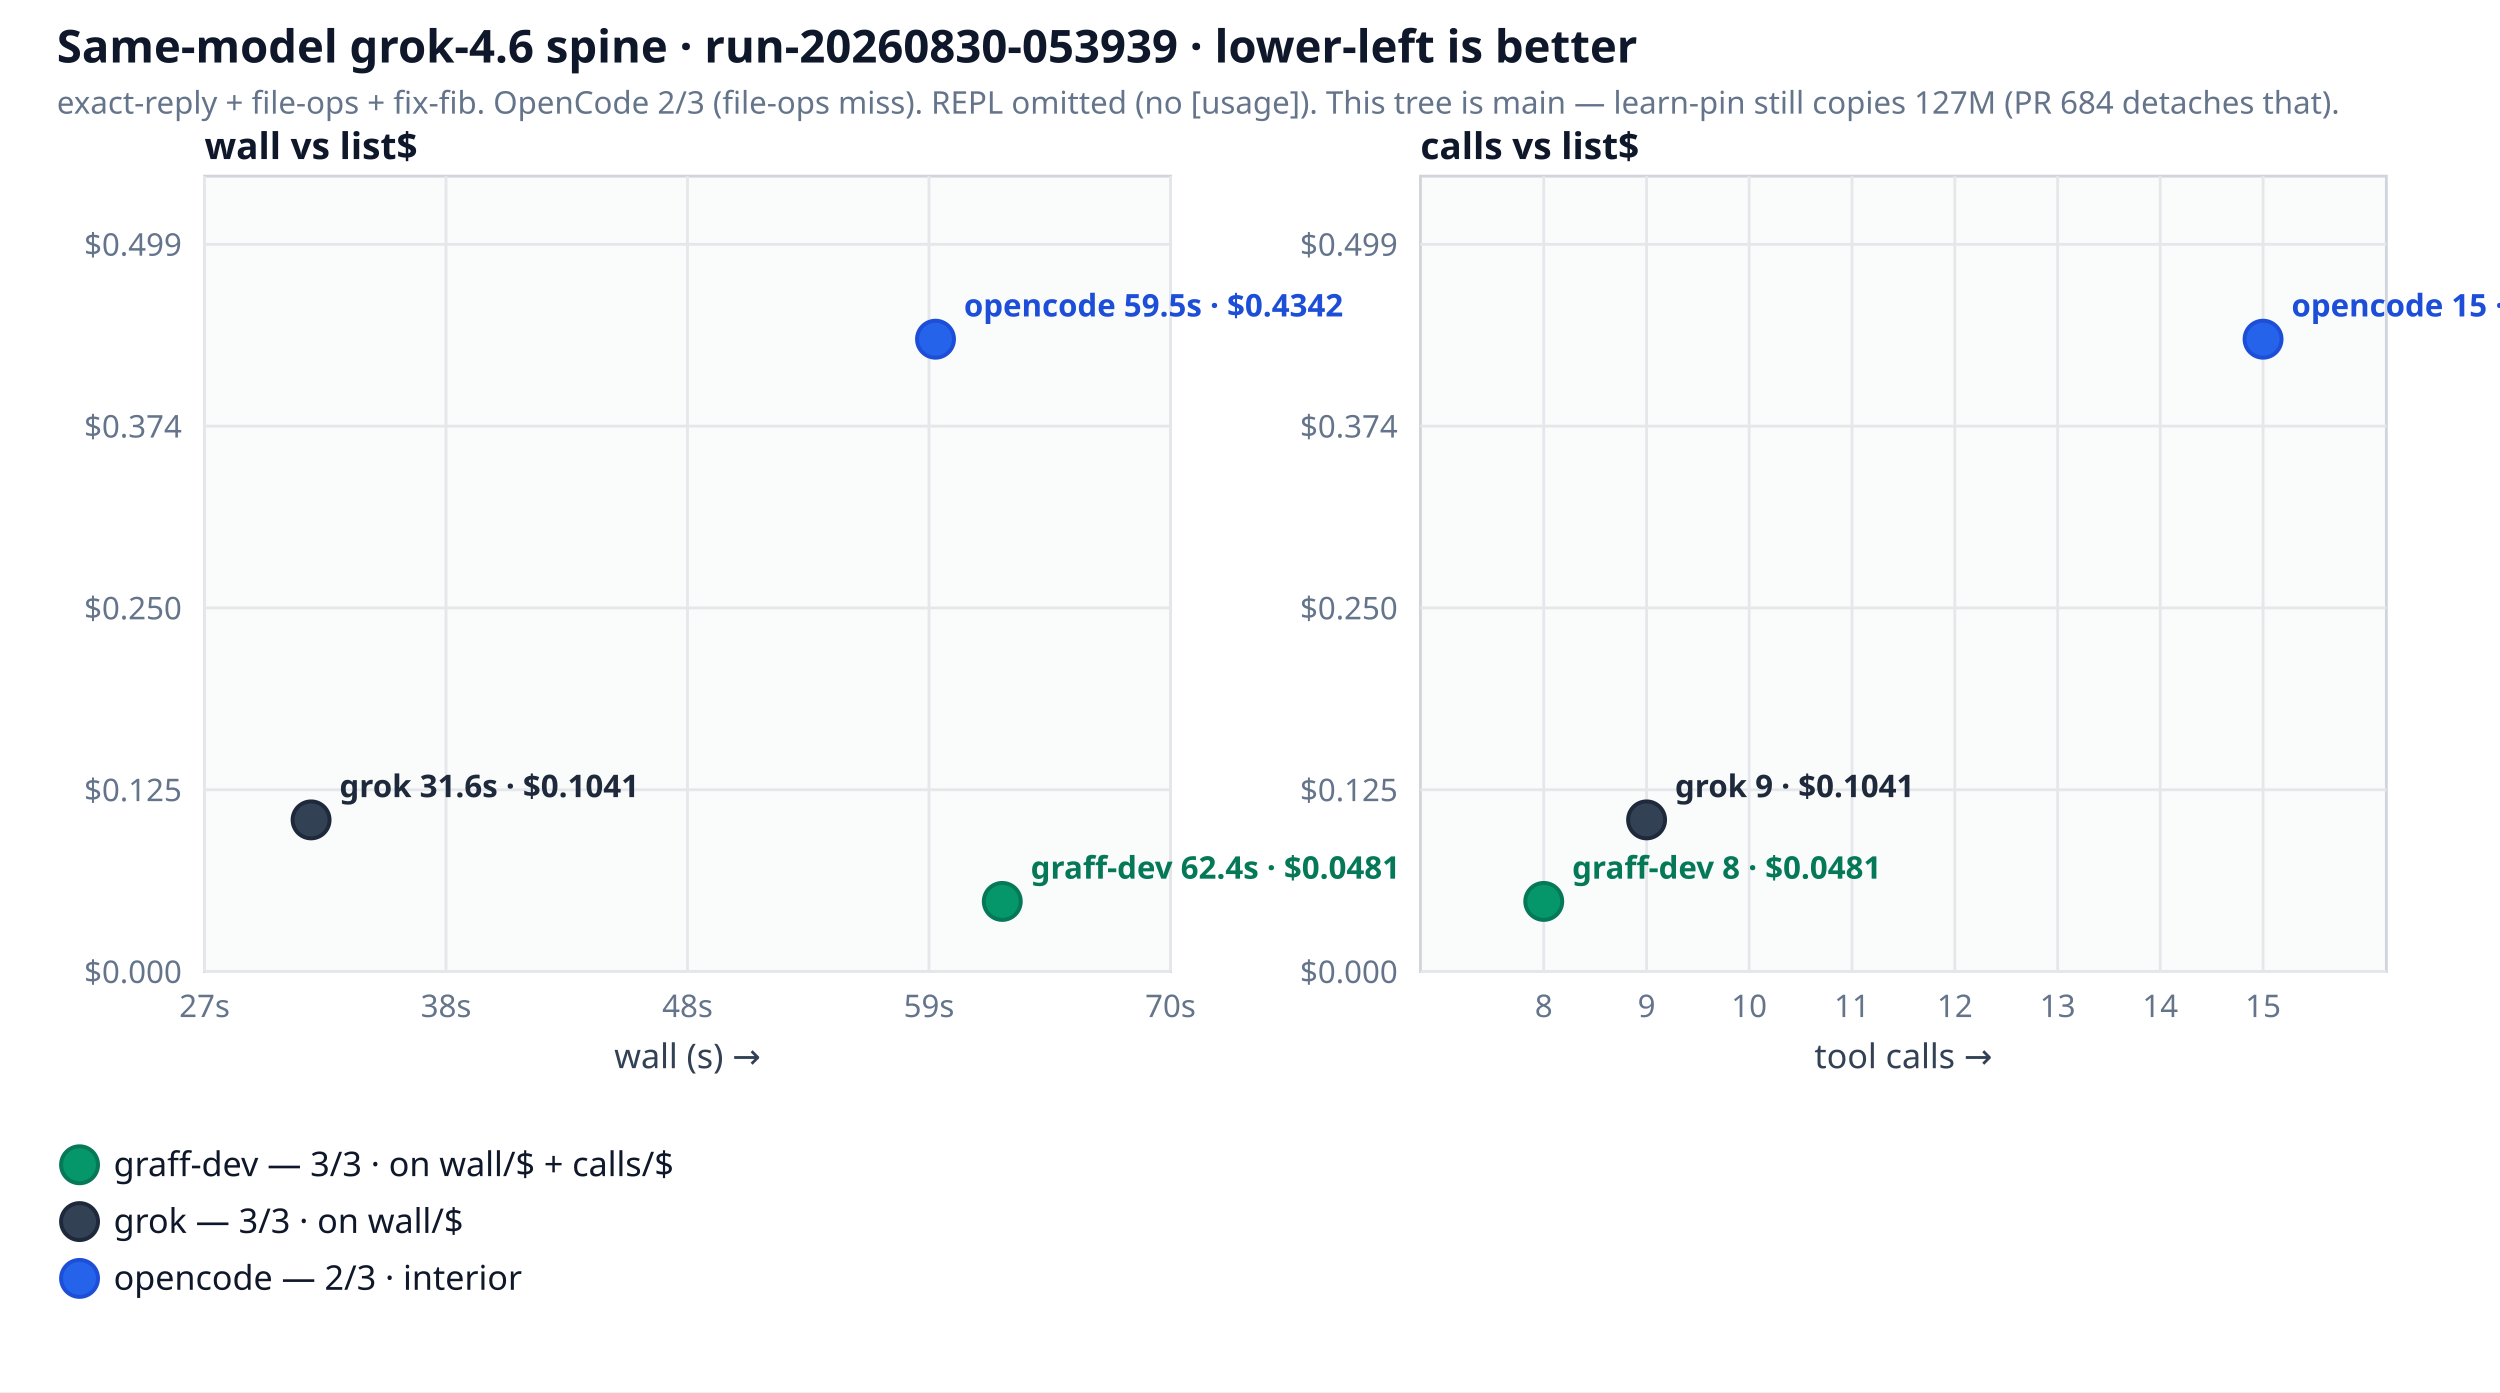
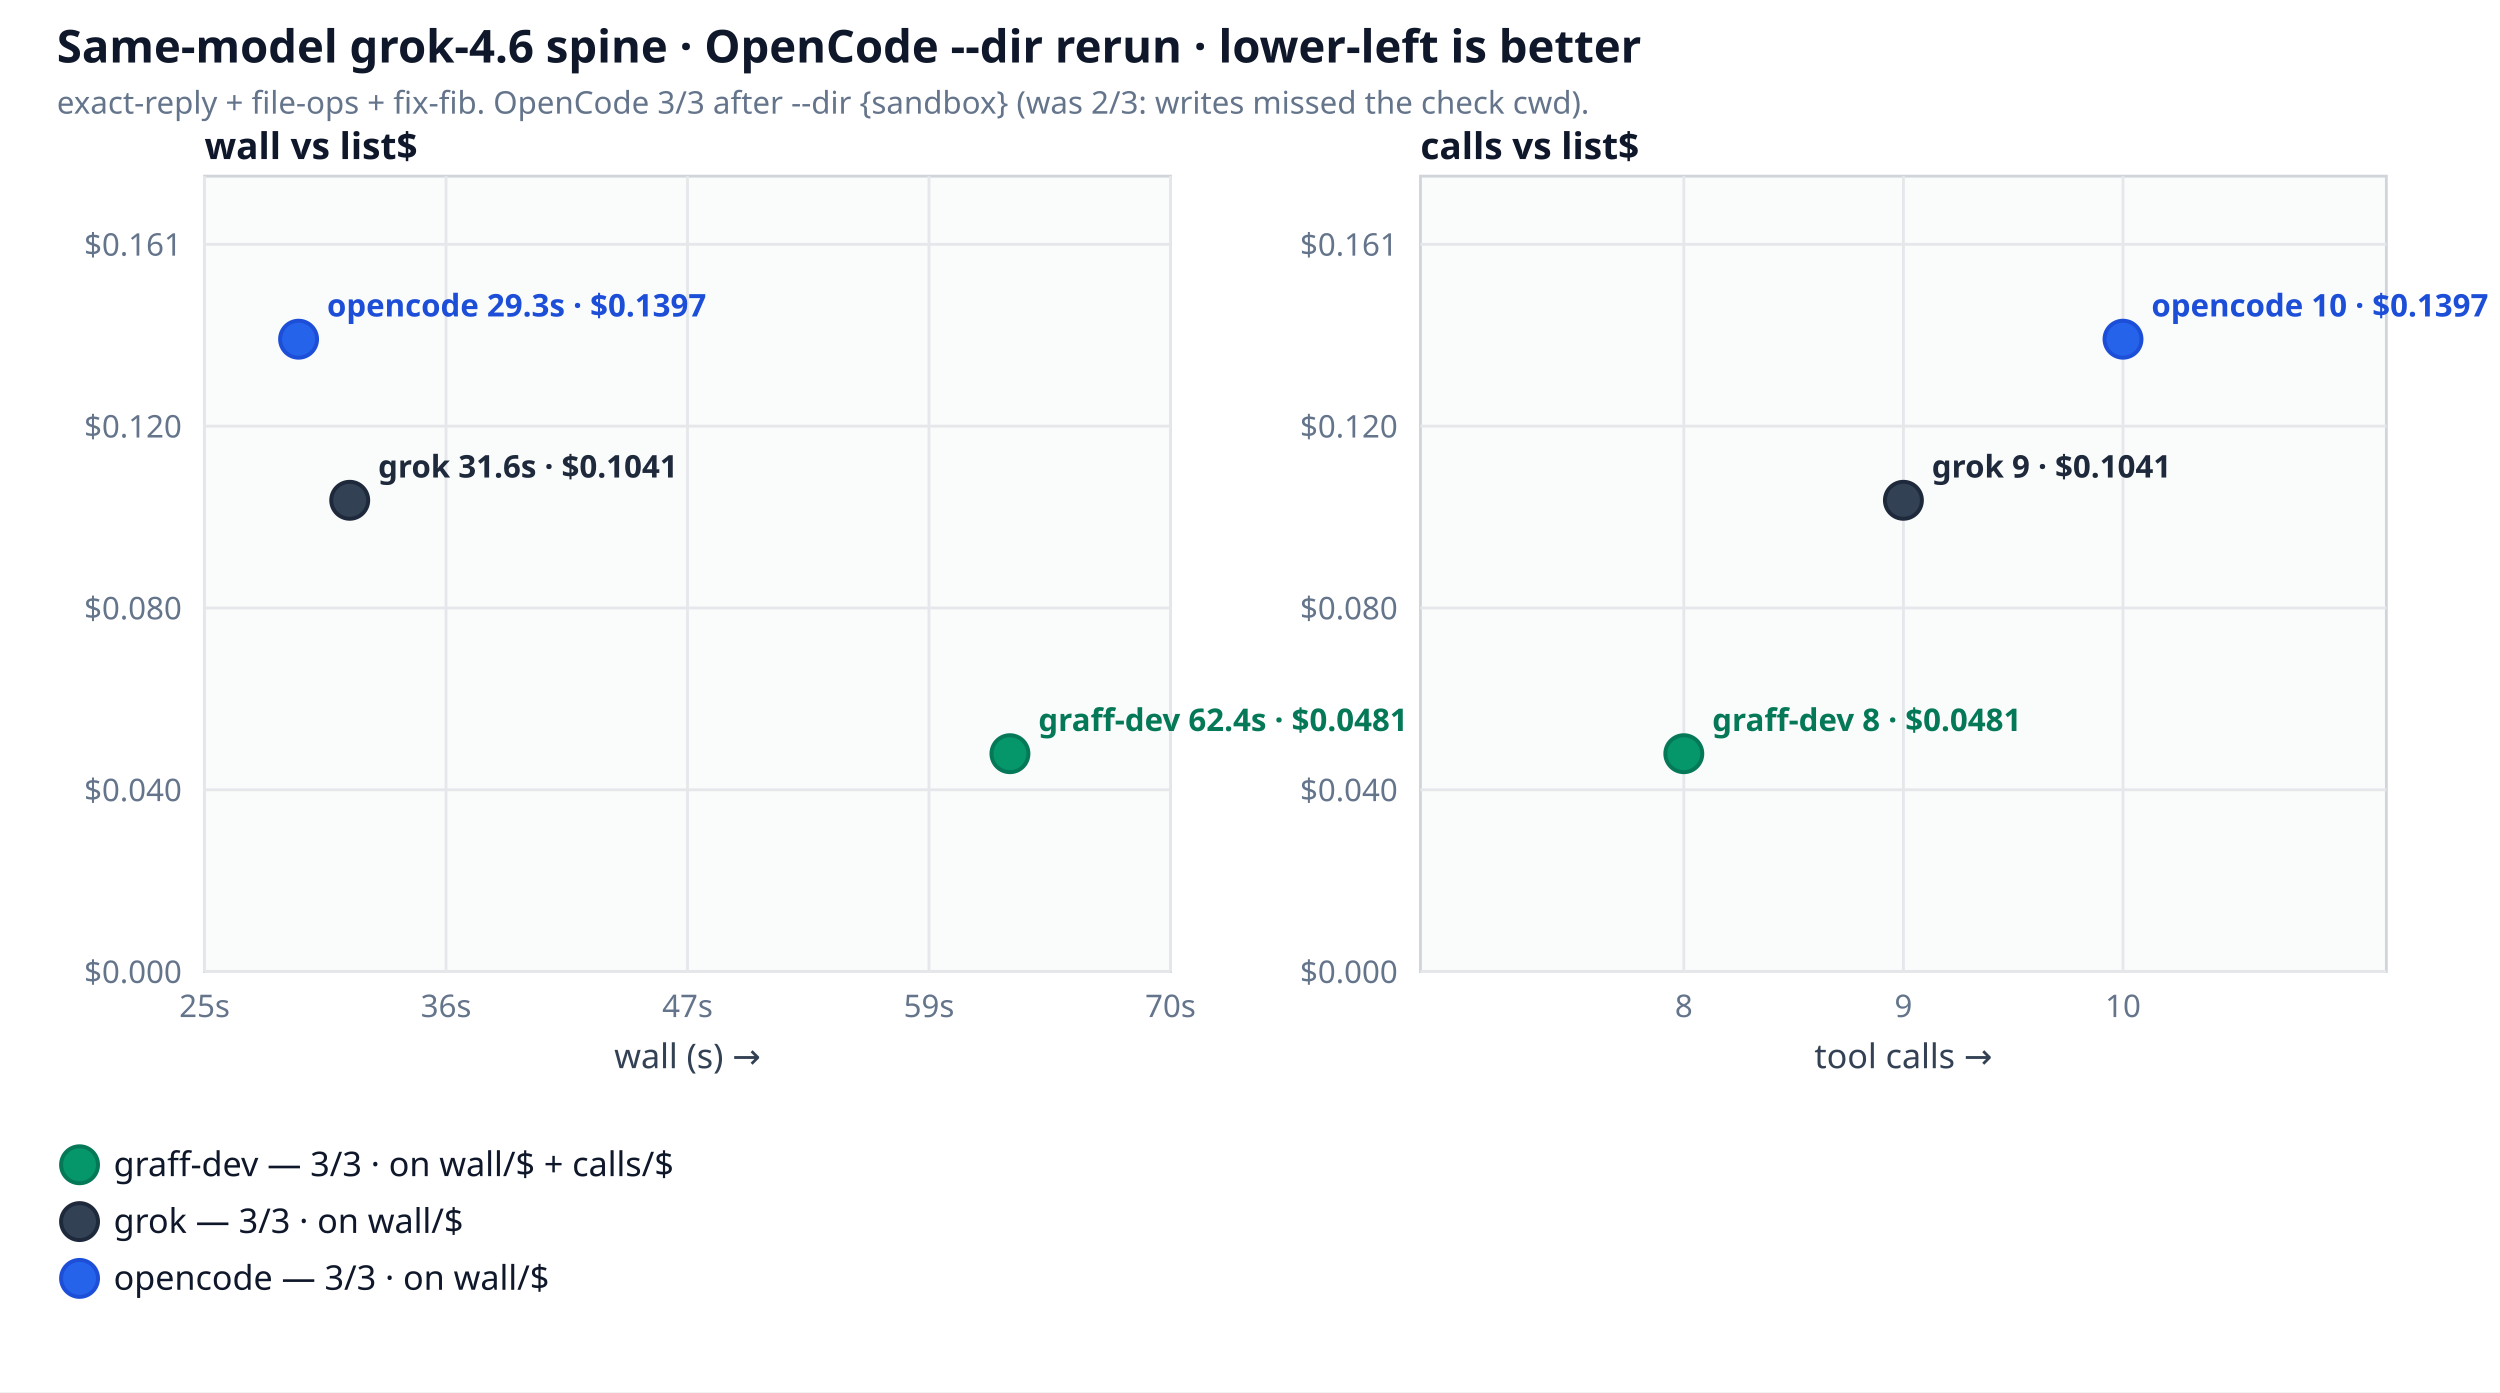
<svg xmlns="http://www.w3.org/2000/svg" viewBox="0 0 880 490" width="880" height="490" role="img">
  <rect width="880" height="490" fill="#ffffff" />
-   <text x="20" y="22" font-size="16" font-weight="700" fill="#0f172a" font-family="ui-sans-serif, system-ui, sans-serif">Same-model grok-4.6 spine · run-20260830-053939 · lower-left is better</text>
-   <text x="20" y="40" font-size="11" fill="#64748b" font-family="ui-sans-serif, system-ui, sans-serif">exact-reply + file-ops + fix-fib. OpenCode 2/3 (file-ops miss). REPL omitted (no [usage]). This tree is main — learn-pin still copies 127M (PR 684 detaches that).</text>
+   <text x="20" y="22" font-size="16" font-weight="700" fill="#0f172a" font-family="ui-sans-serif, system-ui, sans-serif">Same-model grok-4.6 spine · OpenCode --dir rerun · lower-left is better</text>
+   <text x="20" y="40" font-size="11" fill="#64748b" font-family="ui-sans-serif, system-ui, sans-serif">exact-reply + file-ops + fix-fib. OpenCode 3/3 after --dir {sandbox} (was 2/3: writes missed the check cwd).</text>
  <rect x="72" y="62" width="340" height="280" fill="#fafcfb" stroke="#d1d5db" />
  <rect x="500" y="62" width="340" height="280" fill="#fafcfb" stroke="#d1d5db" />
  <text x="72" y="56" font-size="13" font-weight="600" fill="#0f172a" font-family="ui-sans-serif, system-ui, sans-serif">wall vs list$</text>
  <text x="500" y="56" font-size="13" font-weight="600" fill="#0f172a" font-family="ui-sans-serif, system-ui, sans-serif">calls vs list$</text>
  <text x="242" y="376" text-anchor="middle" font-size="12" fill="#334155" font-family="ui-sans-serif, system-ui, sans-serif">wall (s) →</text>
  <text x="670" y="376" text-anchor="middle" font-size="12" fill="#334155" font-family="ui-sans-serif, system-ui, sans-serif">tool calls →</text>
  <line x1="72" y1="342.0" x2="412" y2="342.0" stroke="#e5e7eb" />
  <line x1="500" y1="342.0" x2="840" y2="342.0" stroke="#e5e7eb" />
  <text x="64" y="346.0" text-anchor="end" font-size="11" fill="#64748b" font-family="ui-sans-serif, system-ui, sans-serif">$0.000</text>
  <text x="492" y="346.0" text-anchor="end" font-size="11" fill="#64748b" font-family="ui-sans-serif, system-ui, sans-serif">$0.000</text>
  <line x1="72" y1="278.0" x2="412" y2="278.0" stroke="#e5e7eb" />
  <line x1="500" y1="278.0" x2="840" y2="278.0" stroke="#e5e7eb" />
-   <text x="64" y="282.0" text-anchor="end" font-size="11" fill="#64748b" font-family="ui-sans-serif, system-ui, sans-serif">$0.125</text>
-   <text x="492" y="282.0" text-anchor="end" font-size="11" fill="#64748b" font-family="ui-sans-serif, system-ui, sans-serif">$0.125</text>
+   <text x="64" y="282.0" text-anchor="end" font-size="11" fill="#64748b" font-family="ui-sans-serif, system-ui, sans-serif">$0.040</text>
+   <text x="492" y="282.0" text-anchor="end" font-size="11" fill="#64748b" font-family="ui-sans-serif, system-ui, sans-serif">$0.040</text>
  <line x1="72" y1="214.0" x2="412" y2="214.0" stroke="#e5e7eb" />
  <line x1="500" y1="214.0" x2="840" y2="214.0" stroke="#e5e7eb" />
-   <text x="64" y="218.0" text-anchor="end" font-size="11" fill="#64748b" font-family="ui-sans-serif, system-ui, sans-serif">$0.250</text>
-   <text x="492" y="218.0" text-anchor="end" font-size="11" fill="#64748b" font-family="ui-sans-serif, system-ui, sans-serif">$0.250</text>
+   <text x="64" y="218.0" text-anchor="end" font-size="11" fill="#64748b" font-family="ui-sans-serif, system-ui, sans-serif">$0.080</text>
+   <text x="492" y="218.0" text-anchor="end" font-size="11" fill="#64748b" font-family="ui-sans-serif, system-ui, sans-serif">$0.080</text>
  <line x1="72" y1="150.0" x2="412" y2="150.0" stroke="#e5e7eb" />
  <line x1="500" y1="150.0" x2="840" y2="150.0" stroke="#e5e7eb" />
-   <text x="64" y="154.0" text-anchor="end" font-size="11" fill="#64748b" font-family="ui-sans-serif, system-ui, sans-serif">$0.374</text>
-   <text x="492" y="154.0" text-anchor="end" font-size="11" fill="#64748b" font-family="ui-sans-serif, system-ui, sans-serif">$0.374</text>
+   <text x="64" y="154.0" text-anchor="end" font-size="11" fill="#64748b" font-family="ui-sans-serif, system-ui, sans-serif">$0.120</text>
+   <text x="492" y="154.0" text-anchor="end" font-size="11" fill="#64748b" font-family="ui-sans-serif, system-ui, sans-serif">$0.120</text>
  <line x1="72" y1="86.0" x2="412" y2="86.0" stroke="#e5e7eb" />
  <line x1="500" y1="86.0" x2="840" y2="86.0" stroke="#e5e7eb" />
-   <text x="64" y="90.0" text-anchor="end" font-size="11" fill="#64748b" font-family="ui-sans-serif, system-ui, sans-serif">$0.499</text>
-   <text x="492" y="90.0" text-anchor="end" font-size="11" fill="#64748b" font-family="ui-sans-serif, system-ui, sans-serif">$0.499</text>
+   <text x="64" y="90.0" text-anchor="end" font-size="11" fill="#64748b" font-family="ui-sans-serif, system-ui, sans-serif">$0.161</text>
+   <text x="492" y="90.0" text-anchor="end" font-size="11" fill="#64748b" font-family="ui-sans-serif, system-ui, sans-serif">$0.161</text>
  <line x1="72.0" y1="62" x2="72.0" y2="342" stroke="#e5e7eb" />
-   <text x="72.0" y="358" text-anchor="middle" font-size="11" fill="#64748b" font-family="ui-sans-serif, system-ui, sans-serif">27s</text>
+   <text x="72.0" y="358" text-anchor="middle" font-size="11" fill="#64748b" font-family="ui-sans-serif, system-ui, sans-serif">25s</text>
  <line x1="157.0" y1="62" x2="157.0" y2="342" stroke="#e5e7eb" />
-   <text x="157.0" y="358" text-anchor="middle" font-size="11" fill="#64748b" font-family="ui-sans-serif, system-ui, sans-serif">38s</text>
+   <text x="157.0" y="358" text-anchor="middle" font-size="11" fill="#64748b" font-family="ui-sans-serif, system-ui, sans-serif">36s</text>
  <line x1="242.0" y1="62" x2="242.0" y2="342" stroke="#e5e7eb" />
-   <text x="242.0" y="358" text-anchor="middle" font-size="11" fill="#64748b" font-family="ui-sans-serif, system-ui, sans-serif">48s</text>
+   <text x="242.0" y="358" text-anchor="middle" font-size="11" fill="#64748b" font-family="ui-sans-serif, system-ui, sans-serif">47s</text>
  <line x1="327.0" y1="62" x2="327.0" y2="342" stroke="#e5e7eb" />
  <text x="327.0" y="358" text-anchor="middle" font-size="11" fill="#64748b" font-family="ui-sans-serif, system-ui, sans-serif">59s</text>
  <line x1="412.0" y1="62" x2="412.0" y2="342" stroke="#e5e7eb" />
  <text x="412.0" y="358" text-anchor="middle" font-size="11" fill="#64748b" font-family="ui-sans-serif, system-ui, sans-serif">70s</text>
-   <line x1="543.4" y1="62" x2="543.4" y2="342" stroke="#e5e7eb" />
-   <text x="543.4" y="358" text-anchor="middle" font-size="11" fill="#64748b" font-family="ui-sans-serif, system-ui, sans-serif">8</text>
-   <line x1="579.6" y1="62" x2="579.6" y2="342" stroke="#e5e7eb" />
-   <text x="579.6" y="358" text-anchor="middle" font-size="11" fill="#64748b" font-family="ui-sans-serif, system-ui, sans-serif">9</text>
-   <line x1="615.7" y1="62" x2="615.7" y2="342" stroke="#e5e7eb" />
-   <text x="615.7" y="358" text-anchor="middle" font-size="11" fill="#64748b" font-family="ui-sans-serif, system-ui, sans-serif">10</text>
-   <line x1="651.9" y1="62" x2="651.9" y2="342" stroke="#e5e7eb" />
-   <text x="651.9" y="358" text-anchor="middle" font-size="11" fill="#64748b" font-family="ui-sans-serif, system-ui, sans-serif">11</text>
-   <line x1="688.1" y1="62" x2="688.1" y2="342" stroke="#e5e7eb" />
-   <text x="688.1" y="358" text-anchor="middle" font-size="11" fill="#64748b" font-family="ui-sans-serif, system-ui, sans-serif">12</text>
-   <line x1="724.3" y1="62" x2="724.3" y2="342" stroke="#e5e7eb" />
-   <text x="724.3" y="358" text-anchor="middle" font-size="11" fill="#64748b" font-family="ui-sans-serif, system-ui, sans-serif">13</text>
-   <line x1="760.4" y1="62" x2="760.4" y2="342" stroke="#e5e7eb" />
-   <text x="760.4" y="358" text-anchor="middle" font-size="11" fill="#64748b" font-family="ui-sans-serif, system-ui, sans-serif">14</text>
-   <line x1="796.6" y1="62" x2="796.6" y2="342" stroke="#e5e7eb" />
-   <text x="796.6" y="358" text-anchor="middle" font-size="11" fill="#64748b" font-family="ui-sans-serif, system-ui, sans-serif">15</text>
-   <circle cx="352.8" cy="317.3" r="6.5" fill="#059669" stroke="#047857" stroke-width="1.4" />
-   <text x="362.8" y="309.3" font-size="11" font-weight="600" fill="#047857" font-family="ui-sans-serif, system-ui, sans-serif">graff-dev  62.4s · $0.0481</text>
-   <circle cx="543.4" cy="317.3" r="6.5" fill="#059669" stroke="#047857" stroke-width="1.4" />
-   <text x="553.4" y="309.3" font-size="11" font-weight="600" fill="#047857" font-family="ui-sans-serif, system-ui, sans-serif">graff-dev  8 · $0.0481</text>
+   <line x1="592.7" y1="62" x2="592.7" y2="342" stroke="#e5e7eb" />
+   <text x="592.7" y="358" text-anchor="middle" font-size="11" fill="#64748b" font-family="ui-sans-serif, system-ui, sans-serif">8</text>
+   <line x1="670.0" y1="62" x2="670.0" y2="342" stroke="#e5e7eb" />
+   <text x="670.0" y="358" text-anchor="middle" font-size="11" fill="#64748b" font-family="ui-sans-serif, system-ui, sans-serif">9</text>
+   <line x1="747.3" y1="62" x2="747.3" y2="342" stroke="#e5e7eb" />
+   <text x="747.3" y="358" text-anchor="middle" font-size="11" fill="#64748b" font-family="ui-sans-serif, system-ui, sans-serif">10</text>
+   <circle cx="355.5" cy="265.3" r="6.5" fill="#059669" stroke="#047857" stroke-width="1.4" />
+   <text x="365.5" y="257.3" font-size="11" font-weight="600" fill="#047857" font-family="ui-sans-serif, system-ui, sans-serif">graff-dev  62.4s · $0.0481</text>
+   <circle cx="592.7" cy="265.3" r="6.5" fill="#059669" stroke="#047857" stroke-width="1.4" />
+   <text x="602.7" y="257.3" font-size="11" font-weight="600" fill="#047857" font-family="ui-sans-serif, system-ui, sans-serif">graff-dev  8 · $0.0481</text>
  <circle cx="28" cy="410" r="6.5" fill="#059669" stroke="#047857" stroke-width="1.4" />
  <text x="40" y="414" font-size="12" fill="#0f172a" font-family="ui-sans-serif, system-ui, sans-serif">graff-dev — 3/3 · on wall/$ + calls/$</text>
-   <circle cx="109.5" cy="288.6" r="6.5" fill="#334155" stroke="#1e293b" stroke-width="1.4" />
-   <text x="119.5" y="280.6" font-size="11" font-weight="600" fill="#1e293b" font-family="ui-sans-serif, system-ui, sans-serif">grok  31.6s · $0.1041</text>
-   <circle cx="579.6" cy="288.6" r="6.5" fill="#334155" stroke="#1e293b" stroke-width="1.4" />
-   <text x="589.6" y="280.6" font-size="11" font-weight="600" fill="#1e293b" font-family="ui-sans-serif, system-ui, sans-serif">grok  9 · $0.1041</text>
+   <circle cx="123.1" cy="176.1" r="6.5" fill="#334155" stroke="#1e293b" stroke-width="1.4" />
+   <text x="133.1" y="168.1" font-size="11" font-weight="600" fill="#1e293b" font-family="ui-sans-serif, system-ui, sans-serif">grok  31.6s · $0.1041</text>
+   <circle cx="670.0" cy="176.1" r="6.5" fill="#334155" stroke="#1e293b" stroke-width="1.4" />
+   <text x="680.0" y="168.1" font-size="11" font-weight="600" fill="#1e293b" font-family="ui-sans-serif, system-ui, sans-serif">grok  9 · $0.1041</text>
  <circle cx="28" cy="430" r="6.5" fill="#334155" stroke="#1e293b" stroke-width="1.4" />
  <text x="40" y="434" font-size="12" fill="#0f172a" font-family="ui-sans-serif, system-ui, sans-serif">grok — 3/3 · on wall/$</text>
-   <circle cx="329.3" cy="119.4" r="6.5" fill="#2563eb" stroke="#1d4ed8" stroke-width="1.4" />
-   <text x="339.3" y="111.4" font-size="11" font-weight="600" fill="#1d4ed8" font-family="ui-sans-serif, system-ui, sans-serif">opencode  59.5s · $0.4342</text>
-   <circle cx="796.6" cy="119.4" r="6.5" fill="#2563eb" stroke="#1d4ed8" stroke-width="1.4" />
-   <text x="806.6" y="111.4" font-size="11" font-weight="600" fill="#1d4ed8" font-family="ui-sans-serif, system-ui, sans-serif">opencode  15 · $0.4342</text>
+   <circle cx="105.1" cy="119.4" r="6.5" fill="#2563eb" stroke="#1d4ed8" stroke-width="1.4" />
+   <text x="115.1" y="111.4" font-size="11" font-weight="600" fill="#1d4ed8" font-family="ui-sans-serif, system-ui, sans-serif">opencode  29.3s · $0.1397</text>
+   <circle cx="747.3" cy="119.4" r="6.5" fill="#2563eb" stroke="#1d4ed8" stroke-width="1.4" />
+   <text x="757.3" y="111.4" font-size="11" font-weight="600" fill="#1d4ed8" font-family="ui-sans-serif, system-ui, sans-serif">opencode  10 · $0.1397</text>
  <circle cx="28" cy="450" r="6.5" fill="#2563eb" stroke="#1d4ed8" stroke-width="1.4" />
-   <text x="40" y="454" font-size="12" fill="#0f172a" font-family="ui-sans-serif, system-ui, sans-serif">opencode — 2/3 · interior</text>
+   <text x="40" y="454" font-size="12" fill="#0f172a" font-family="ui-sans-serif, system-ui, sans-serif">opencode — 3/3 · on wall/$</text>
</svg>
